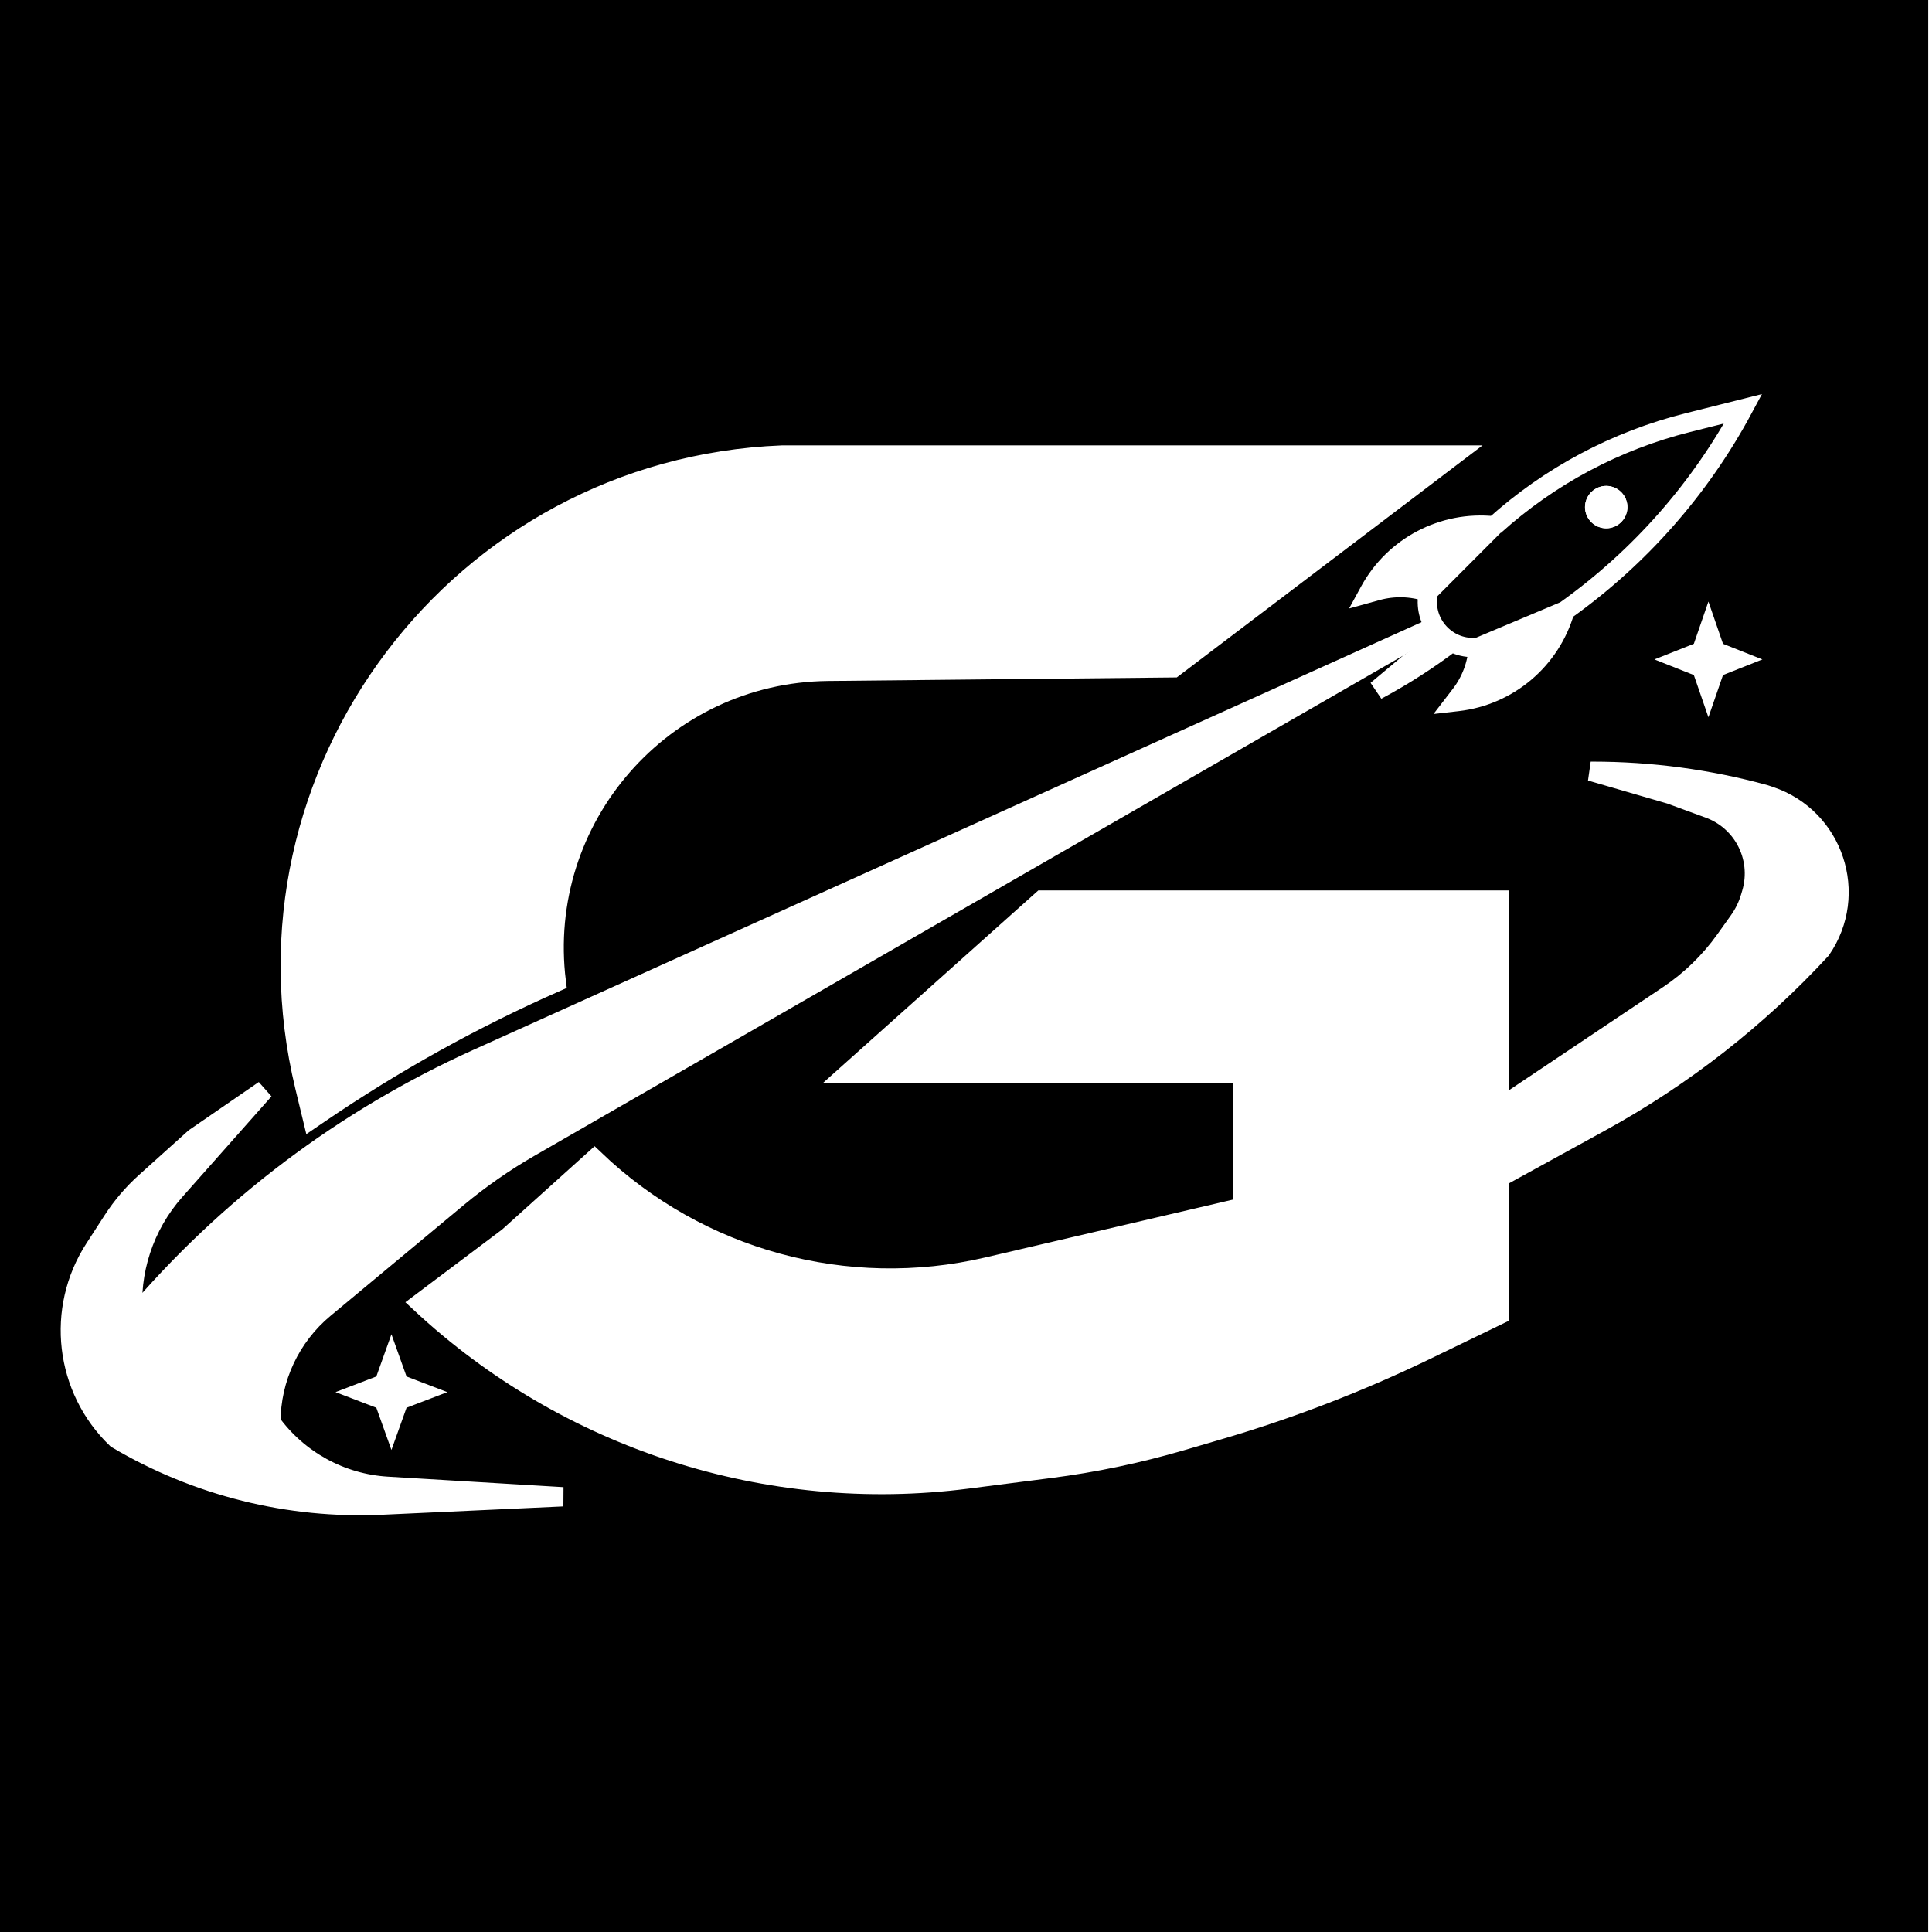
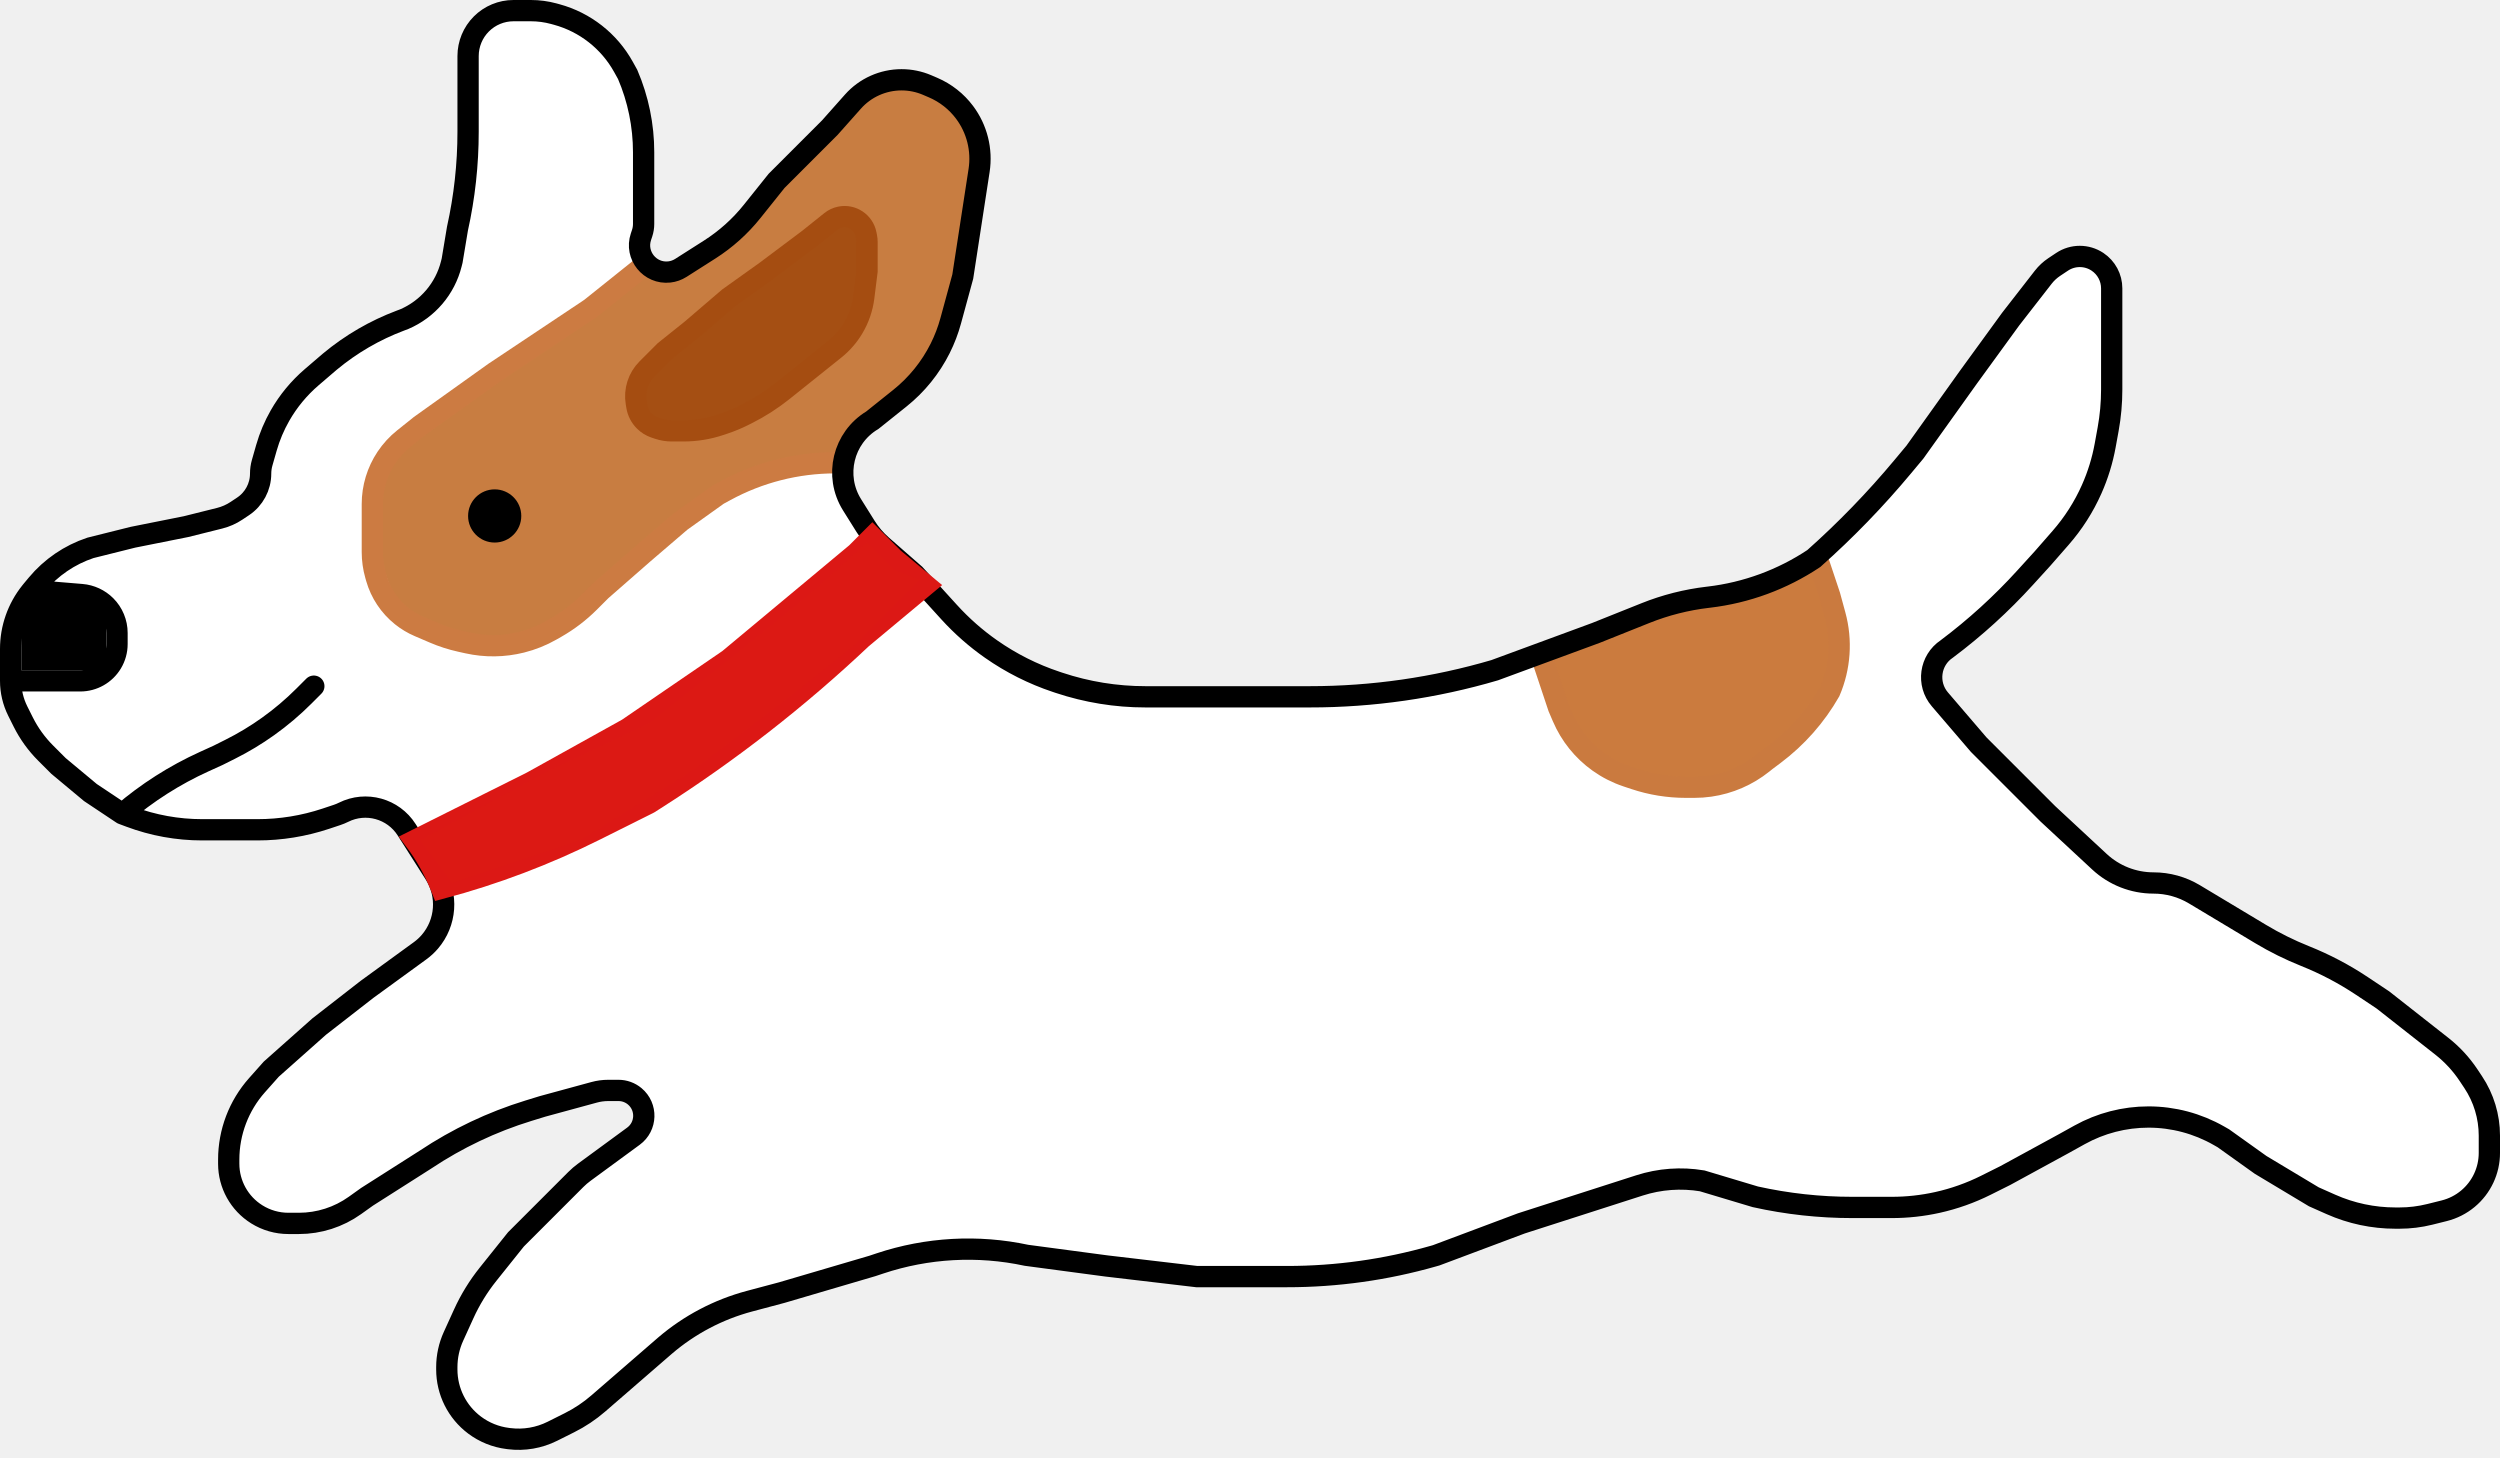
- <svg xmlns="http://www.w3.org/2000/svg" width="500" height="501" viewBox="0 0 500 501" fill="none">
-   <rect width="500" height="501" fill="black" />
-   <path d="M45.38 308.775L68.527 282.646L50.456 295.082L37.706 306.551C34.46 309.471 31.614 312.806 29.242 316.471L24.499 323.797C14.341 339.491 16.746 360.186 30.234 373.131C51.006 385.441 74.924 391.409 99.045 390.299L145.974 388.14L100.466 385.419C88.419 384.699 77.33 378.615 70.248 368.843C70.248 357.431 75.322 346.611 84.095 339.313L118.612 310.601C124.508 305.696 130.814 301.306 137.46 297.479L371 163L123.765 274.526C89.382 290.036 58.897 313.029 34.537 341.826C33.438 329.785 37.362 317.825 45.38 308.775Z" fill="white" stroke="white" stroke-width="5" />
-   <path d="M444.418 167.765L444.793 168.85L445.86 169.272L450.217 171L445.86 172.728L444.793 173.15L444.418 174.235L443 178.341L441.582 174.235L441.207 173.15L440.14 172.728L435.782 171L440.14 169.272L441.207 168.85L441.582 167.765L443 163.658L444.418 167.765Z" fill="white" stroke="white" stroke-width="5" />
-   <path d="M219.902 278.371L270.195 233.404H388.835V287.364L432.596 258.061C438.336 254.217 443.333 249.365 447.344 243.741L450.892 238.766C452.21 236.917 453.214 234.863 453.861 232.686L454.178 231.62C455.549 227.008 455.009 222.04 452.679 217.831C450.592 214.064 447.22 211.175 443.178 209.691L433.11 205.996L412.477 200H412.961C428.046 200 443.062 202.016 457.612 205.996L458.971 206.453C475.518 212.017 482.133 231.877 472.227 246.252C455.714 264.121 436.423 279.205 415.099 290.921L388.835 305.351V340.896L369.798 350.109C352.43 358.513 334.393 365.46 315.874 370.878L306.274 373.687C295.134 376.946 283.756 379.324 272.243 380.798L250.787 383.547C199.088 390.169 147.124 373.439 109 337.898L131.782 320.768L154.135 300.64C181.219 326.555 219.559 337.039 256.062 328.512L322.208 313.06V278.371H219.902Z" fill="white" />
-   <path d="M388.835 287.364V233.404H270.195L219.902 278.371H322.208V313.06L256.062 328.512C219.559 337.039 181.219 326.555 154.135 300.64L131.782 320.768L109 337.898C147.124 373.439 199.088 390.169 250.787 383.547L272.243 380.798C283.756 379.324 295.134 376.946 306.274 373.687L315.874 370.878C334.393 365.46 352.43 358.513 369.798 350.109L388.835 340.896V305.351M388.835 287.364V305.351M388.835 287.364L432.596 258.061C438.336 254.217 443.333 249.365 447.344 243.741L450.892 238.766C452.21 236.917 453.214 234.863 453.861 232.686L454.178 231.62C455.55 227.008 455.009 222.04 452.679 217.831C450.593 214.064 447.22 211.175 443.178 209.691L433.11 205.996L412.477 200H412.961C428.046 200 443.062 202.016 457.612 205.996L458.971 206.453C475.518 212.017 482.133 231.877 472.227 246.252C455.714 264.121 436.423 279.205 415.099 290.921L388.835 305.351" stroke="white" stroke-width="5" />
-   <path d="M304.293 173.178L214.714 174.087C171.885 174.521 138.978 212.147 144.252 254.652C122.787 264.115 102.234 275.527 82.852 288.744L81.01 290L79.034 281.826C59.357 200.413 119.071 121.345 202.762 118H377L304.293 173.178Z" fill="white" stroke="white" stroke-width="5" />
-   <path d="M383.336 167.832L405.791 158.386C402.13 171.124 391.166 180.408 377.999 181.919L377.291 182L378.708 180.157C381.443 176.601 383.055 172.309 383.336 167.832Z" fill="white" />
-   <path d="M383.336 167.832L405.791 158.386M383.336 167.832C375.805 168.71 369.397 162.387 370.174 154.845L370.316 153.476M383.336 167.832C383.055 172.309 381.443 176.601 378.708 180.157L377.291 182L377.999 181.919C391.166 180.408 402.13 171.124 405.791 158.386M405.791 158.386L406.237 158.066C425.266 144.431 440.92 126.621 452 106L437.607 109.614C418.986 114.289 401.795 123.456 387.537 136.313M376.432 166.538C370.395 171.111 364.015 175.211 357.347 178.802L357 178.989L365.205 172.12L374.705 165.679" stroke="white" stroke-width="5" />
-   <path d="M370.254 153.543L387.4 136.357C374.21 134.958 361.474 141.639 355.129 153.287L354.844 153.809L357.07 153.196C361.402 152.002 365.991 152.123 370.254 153.543Z" fill="white" stroke="white" stroke-width="5" />
-   <g filter="url(#filter0_d_314_122)">
-     <circle cx="416.5" cy="131.5" r="5.5" fill="white" />
-     <circle cx="416.5" cy="131.5" r="3" stroke="white" stroke-width="5" />
-   </g>
-   <path d="M103.062 357.791L103.449 358.873L104.522 359.283L109.007 361L104.522 362.717L103.449 363.127L103.062 364.209L101.5 368.577L99.938 364.209L99.551 363.127L98.478 362.717L93.992 361L98.478 359.283L99.551 358.873L99.938 357.791L101.5 353.422L103.062 357.791Z" fill="white" stroke="white" stroke-width="5" />
-   <defs>
-     <filter id="filter0_d_314_122" x="407" y="126" width="19" height="19" filterUnits="userSpaceOnUse" color-interpolation-filters="sRGB">
-       <feFlood flood-opacity="0" result="BackgroundImageFix" />
-       <feColorMatrix in="SourceAlpha" type="matrix" values="0 0 0 0 0 0 0 0 0 0 0 0 0 0 0 0 0 0 127 0" result="hardAlpha" />
-       <feOffset dy="4" />
-       <feGaussianBlur stdDeviation="2" />
-       <feComposite in2="hardAlpha" operator="out" />
-       <feColorMatrix type="matrix" values="0 0 0 0 0 0 0 0 0 0 0 0 0 0 0 0 0 0 0.25 0" />
-       <feBlend mode="normal" in2="BackgroundImageFix" result="effect1_dropShadow_314_122" />
-       <feBlend mode="normal" in="SourceGraphic" in2="effect1_dropShadow_314_122" result="shape" />
-     </filter>
-   </defs>
+ <svg xmlns="http://www.w3.org/2000/svg" width="235" height="137" viewBox="0 0 235 137" fill="none">
+   <path d="M48.5 0.5L53.5 2L57 4.5L59.5 9L60.5 15L60 23.5L62 25.5L64.5 25L69 22L73 16.5L80.5 9.5L85 7.5L89 9.5L91.5 11L92.5 14.5L91.5 20L90 29.5L86.5 35.5L84 38L81 40.5L79.5 43.5V46L83.5 52L91 59.5L98.5 64.5L107 65.5H116L132 65L147.5 60.5L155.5 57L165 55.5L173 51L179 43.5L184.5 36L190 28.5L193 25L196.5 24L198.5 27V31.5V39.5L196.5 46L193.5 51L188.5 56.5L184.5 59.5L181 63.5L184.5 68.5L188.5 73L197.5 81.5L203.5 83L208.5 85.5L217.5 90L229.5 98L234 105L233.5 109L232.5 111.5L229.5 113.5L224.5 114.5L216 111.5L206.5 105H201L195.5 106.5L186 111.5L179 113.5L169 113L159 110.5L146.5 113.5L135 118.5L116 120.5L100.5 118.5L90 117L79.5 119L68 123L62 126.5L57.5 131L50 135L44 133.5L42 127L46 119.5L53.5 112L61 105L59.5 102.5L51 103.5L42 107.5L35.5 112L28 115L23 113L21.5 109L23.5 102.5L31 95.5L38 90.5L40.5 88.5L42 85.5L40 80.5L35 75.5L29.5 77.5L24 78L12.5 76.5L4 71L0.5 62L2 57L6 52.5L14.5 50.5L24 47L26 40L30.5 34.5L37 30.5L41 27.5L43 23.5L44 12V4L45.5 2L48.5 0.5Z" fill="white" />
+   <path d="M148 60L154.5 57.5L160.5 56L167 54.5L170.5 53.5L172.5 56.5L173.5 60.5L172.5 64.5L171 67L166 72L159.5 74.5L152 72.5L148.5 70L147 67.5L145.5 64.5L145 61.5L148 60Z" fill="#CB7B3E" />
+   <path d="M145 62L146.5 66.5L146.898 67.428C147.619 69.111 148.787 70.562 150.277 71.626C151.088 72.206 151.981 72.66 152.926 72.975L153.664 73.221C155.211 73.737 156.831 74 158.462 74H159.27C159.756 74 160.242 73.966 160.723 73.897C162.541 73.637 164.256 72.895 165.69 71.748L166 71.5L166.775 70.919C168.902 69.323 170.681 67.309 172 65C172.971 62.734 173.147 60.205 172.498 57.826L172 56L171 53" stroke="#CA7A3F" stroke-width="2" stroke-linecap="round" />
+   <rect x="2" y="56" width="8" height="7" fill="black" />
+   <path d="M52 31L57.5 27L60.5 25.5H63.5L70.5 20.5L77.5 13L83 8H86L88.5 9L92 13.5L91.5 20L89 30.5L87.5 34L84.5 37L81.5 40L79 43L73.5 44L67.5 46L60 52.5L53.5 57.5L47 61L41.5 60L37.5 57.5L35 50.5V45.5L37.5 42L52 31Z" fill="#C87D41" />
+   <path d="M78.5 43.5C74.891 43.5 71.34 44.406 68.172 46.134L67.5 46.5L64 49L60.5 52L56.5 55.5L55.404 56.596C54.472 57.528 53.42 58.331 52.276 58.985L51.82 59.245C50.944 59.746 50.004 60.124 49.025 60.369C47.364 60.784 45.63 60.807 43.96 60.435L43.276 60.283C42.427 60.095 41.598 59.828 40.799 59.485L39.378 58.876C38.795 58.627 38.249 58.299 37.754 57.903C36.613 56.99 35.784 55.745 35.383 54.34L35.305 54.068C35.103 53.359 35 52.626 35 51.89V49.5V47.383C35 45.829 35.46 44.31 36.322 43.017C36.771 42.343 37.322 41.742 37.954 41.236L39.5 40L43 37.5L46.5 35L55.5 29L60.5 25" stroke="#CC7B42" stroke-width="2" stroke-linecap="round" />
+   <path d="M3 55.5L3.476 54.929C4.799 53.341 6.539 52.154 8.5 51.5L12.5 50.5L17.5 49.5L20.645 48.714C21.211 48.572 21.748 48.335 22.233 48.011L22.851 47.599C23.881 46.912 24.5 45.756 24.5 44.519C24.5 44.175 24.548 43.832 24.642 43.501L25.044 42.094C25.347 41.035 25.776 40.017 26.323 39.06C27.102 37.697 28.11 36.478 29.302 35.456L31 34C32.986 32.345 35.236 31.037 37.657 30.129L38 30C40.205 29.055 41.842 27.133 42.423 24.806L42.5 24.5L43 21.5C43.665 18.509 44 15.454 44 12.39V9V5.268C44 4.136 44.45 3.05 45.25 2.25C46.05 1.45 47.136 1 48.268 1H49.901C50.63 1 51.357 1.097 52.061 1.289L52.327 1.362C54.995 2.09 57.257 3.863 58.601 6.281L59 7C59.99 9.309 60.5 11.796 60.5 14.308V15.5V21.054C60.5 21.349 60.452 21.643 60.359 21.923L60.247 22.26C59.664 24.006 61.089 25.768 62.918 25.565C63.301 25.522 63.669 25.392 63.994 25.186L66.705 23.46C68.225 22.493 69.574 21.282 70.699 19.876L73 17L78 12L80.176 9.552C81.336 8.247 82.999 7.5 84.745 7.5C85.573 7.5 86.392 7.668 87.153 7.994L87.714 8.235C88.884 8.736 89.902 9.536 90.666 10.555C91.839 12.118 92.332 14.089 92.035 16.021L91.5 19.5L90.5 26L89.366 30.159C89.123 31.051 88.792 31.916 88.379 32.743C87.47 34.559 86.179 36.157 84.593 37.426L82 39.5C79.253 41.148 78.393 44.728 80.09 47.445L81.367 49.486C81.787 50.158 82.303 50.765 82.9 51.287L86 54L89.218 57.54C90.402 58.843 91.728 60.01 93.17 61.019C95.047 62.333 97.104 63.368 99.277 64.092L99.546 64.182C102.165 65.055 104.907 65.5 107.668 65.5H122.5H123.14C129.016 65.5 134.862 64.658 140.5 63L150 59.5L154.673 57.631C156.549 56.88 158.517 56.38 160.524 56.144L160.629 56.132C164.159 55.717 167.542 54.472 170.5 52.5C173.496 49.837 176.288 46.954 178.854 43.875L180 42.5L185 35.5L189 30L192.067 26.057C192.354 25.688 192.698 25.368 193.087 25.108L193.836 24.609C194.844 23.938 196.156 23.938 197.164 24.609C197.999 25.166 198.5 26.102 198.5 27.106V36.626C198.5 37.873 198.388 39.117 198.165 40.344L197.889 41.861C197.631 43.282 197.204 44.667 196.617 45.987C195.877 47.653 194.89 49.198 193.689 50.569L192 52.5L190.363 54.3C188.126 56.761 185.661 59.005 183 61C181.405 62.063 181.099 64.282 182.346 65.737L186 70L192.5 76.5L197.351 81.005C198.732 82.287 200.547 83 202.432 83C203.785 83 205.113 83.368 206.273 84.064L212.492 87.795C213.828 88.597 215.227 89.291 216.674 89.87C218.553 90.621 220.349 91.566 222.032 92.688L224 94L229.531 98.346C230.504 99.111 231.35 100.025 232.036 101.054L232.475 101.713C233.47 103.204 234 104.956 234 106.748V108.376C234 110.039 233.262 111.615 231.984 112.68C231.336 113.22 230.575 113.606 229.757 113.811L228.4 114.15C227.47 114.382 226.516 114.5 225.557 114.5H225.164C223.078 114.5 221.015 114.062 219.108 113.215L217.5 112.5L212.5 109.5L209 107L208.576 106.758C206.56 105.606 204.279 105 201.957 105C199.69 105 197.46 105.578 195.478 106.679L194 107.5L188.5 110.5L186.68 111.41C185.232 112.134 183.701 112.678 182.121 113.029C180.711 113.342 179.271 113.5 177.827 113.5H174.11C171.046 113.5 167.991 113.165 165 112.5L160 111C158.029 110.671 156.007 110.819 154.105 111.431L143 115L135 118L134.731 118.077C130.265 119.353 125.644 120 121 120H112.5L104 119L96.5 118C91.917 117.018 87.155 117.282 82.709 118.764L82 119L73.5 121.5L70.454 122.312C67.522 123.094 64.804 124.525 62.5 126.5L56.241 131.925C55.417 132.639 54.507 133.247 53.532 133.734L51.921 134.54C50.668 135.166 49.258 135.407 47.869 135.234L47.721 135.215C46.593 135.074 45.522 134.641 44.612 133.959C42.968 132.726 42 130.79 42 128.734V128.511C42 127.515 42.213 126.531 42.625 125.624L43.587 123.509C44.193 122.175 44.963 120.921 45.879 119.776L48.5 116.5L54.129 110.871C54.376 110.624 54.642 110.396 54.923 110.19L59.546 106.8C60.793 105.885 60.85 104.042 59.662 103.052C59.234 102.695 58.695 102.5 58.138 102.5H57.175C56.727 102.5 56.281 102.56 55.849 102.678L51 104L49.669 104.409C46.241 105.464 42.984 107.011 40 109L34.5 112.5L33.362 113.313C31.826 114.41 29.985 115 28.098 115H27.108C26.057 115 25.027 114.705 24.136 114.147C22.496 113.123 21.5 111.325 21.5 109.392V109C21.5 106.423 22.446 103.936 24.157 102.01L25.5 100.5L30 96.5L34.5 93L39.491 89.37C39.829 89.124 40.138 88.84 40.41 88.522C41.948 86.727 42.133 84.137 40.863 82.142L38.226 77.997C36.961 76.01 34.399 75.3 32.292 76.354C32.098 76.451 31.896 76.534 31.69 76.603L30.63 76.957C28.557 77.648 26.386 78 24.201 78H19C16.686 78 14.39 77.584 12.223 76.771L11.5 76.5M3 55.5L2.874 55.657C1.661 57.174 1 59.058 1 61V64M3 55.5L7.677 55.89C8.531 55.961 9.333 56.333 9.939 56.939C10.618 57.618 11 58.54 11 59.501V60.542C11 61.169 10.83 61.784 10.507 62.321C9.882 63.363 8.757 64 7.542 64H1M11.5 76.5L8.5 74.5L5.5 72L4.288 70.788C3.435 69.935 2.725 68.95 2.185 67.871L1.671 66.842C1.23 65.959 1 64.986 1 64M11.5 76.5C13.822 74.51 16.413 72.858 19.197 71.593L20.5 71L21.628 70.436C22.874 69.813 24.07 69.093 25.203 68.283C26.399 67.429 27.522 66.478 28.561 65.439L29.5 64.5" stroke="black" stroke-width="2" stroke-linecap="round" />
+   <path d="M60 36L66.5 29.5L74 24.5L79 20.5L81 22L81.5 25.5L81 28.5L77 34L72 38L65.5 40.5L60 40V36Z" fill="#A54F13" />
+   <path d="M76 22.5L78.11 20.812C78.366 20.607 78.668 20.466 78.989 20.402C80.1 20.18 81.18 20.9 81.402 22.011L81.455 22.275C81.485 22.425 81.5 22.577 81.5 22.73V25.5L81.195 27.937C81.067 28.968 80.724 29.96 80.19 30.85C79.734 31.611 79.145 32.284 78.453 32.837L77 34L74.5 36L73.568 36.746C72.525 37.58 71.398 38.301 70.204 38.898L69.861 39.069C69.288 39.356 68.695 39.602 68.086 39.805L67.66 39.947C66.561 40.313 65.409 40.5 64.25 40.5H63.144C62.718 40.5 62.294 40.431 61.889 40.296L61.569 40.19C61.195 40.065 60.855 39.855 60.576 39.576C60.201 39.201 59.953 38.719 59.866 38.197L59.808 37.849C59.615 36.689 59.994 35.506 60.825 34.675L62.5 33L65 31L68.5 28L72 25.5L76 22.5Z" stroke="#A54D11" stroke-width="2" stroke-linecap="round" />
+   <circle cx="46.5" cy="48.5" r="2.5" fill="black" />
+   <path d="M50 73.5L39 79C39.996 80.328 40.812 81.78 41.428 83.321L41.5 83.5C46.487 82.17 51.326 80.337 55.943 78.029L61 75.5L61.556 75.146C68.503 70.725 75.014 65.654 81 60L87 55L84 52.5L83 51.5L82 50.5L80.5 52L77.5 54.5L68.5 62L59 68.5L50 73.5Z" stroke="#DC1815" stroke-width="2" stroke-linecap="round" />
+   <path d="M84 53.5L86.5 54.5L80.5 60.5L75.5 64.5L65 72.5L54.5 79L42.5 83L39.5 79L51.5 72.5L61 68L71 60L76.5 55.5L81.5 51L84 53.5Z" fill="#DC1914" />
</svg>
